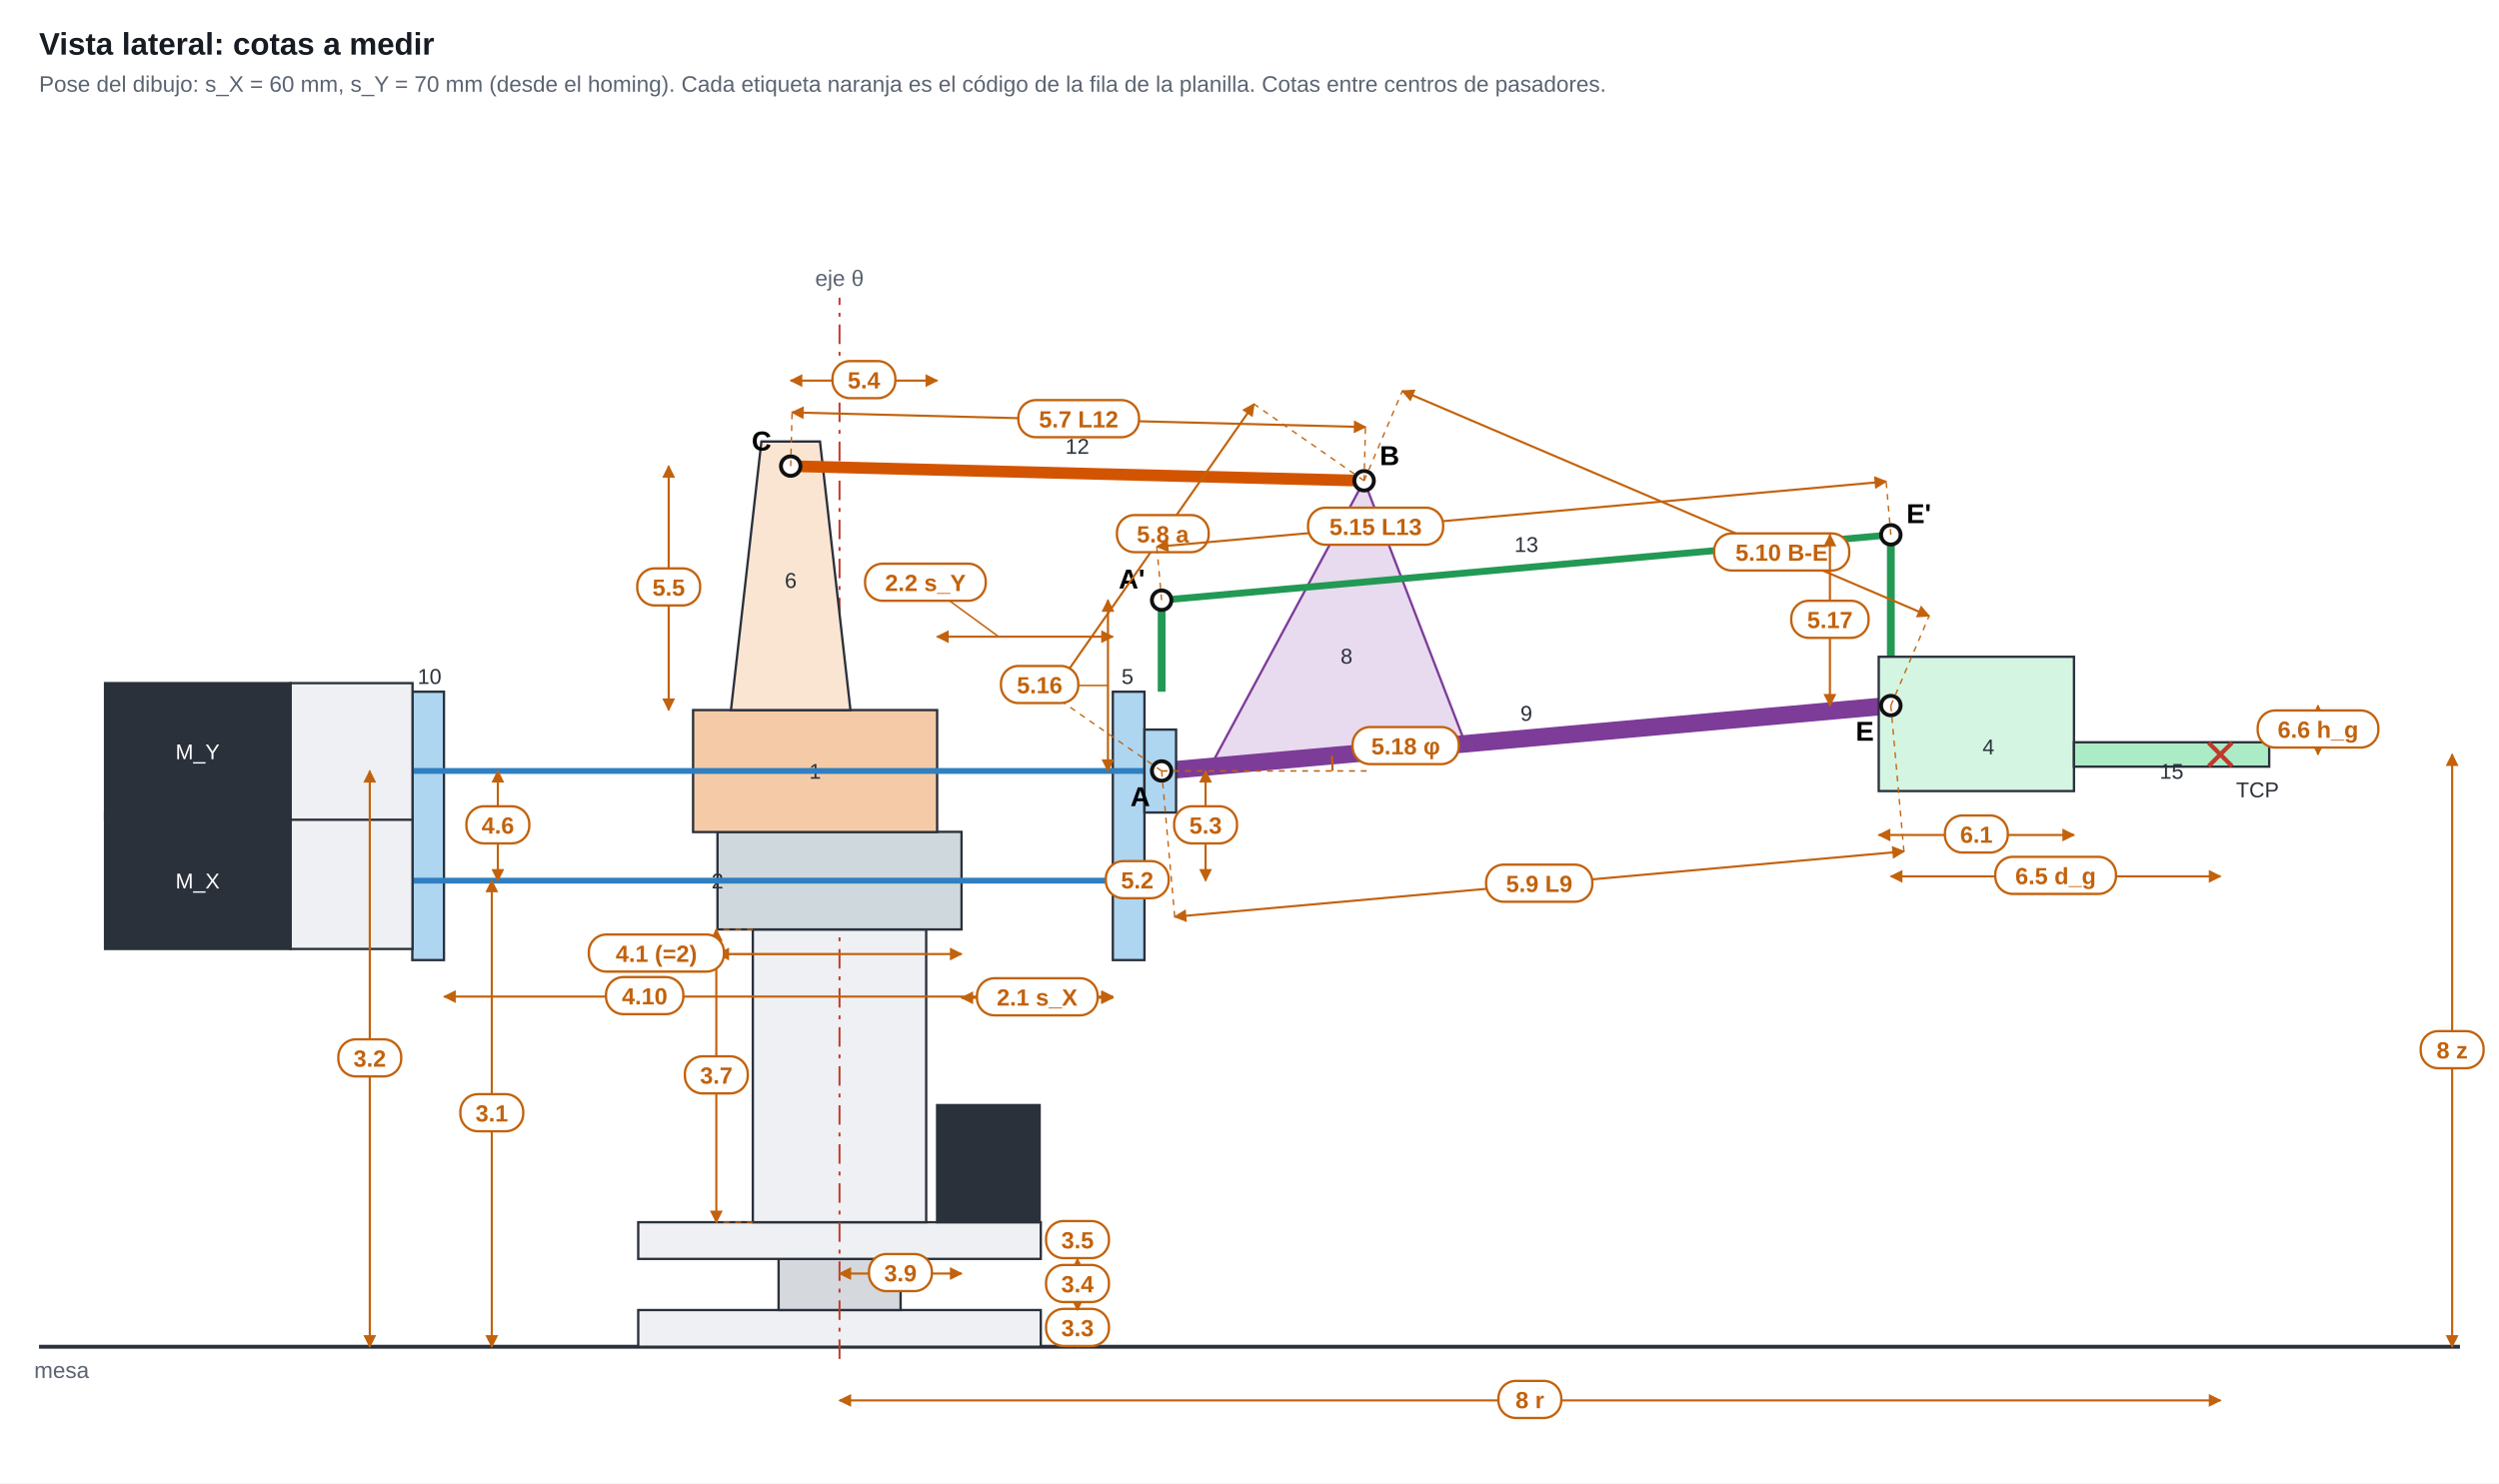
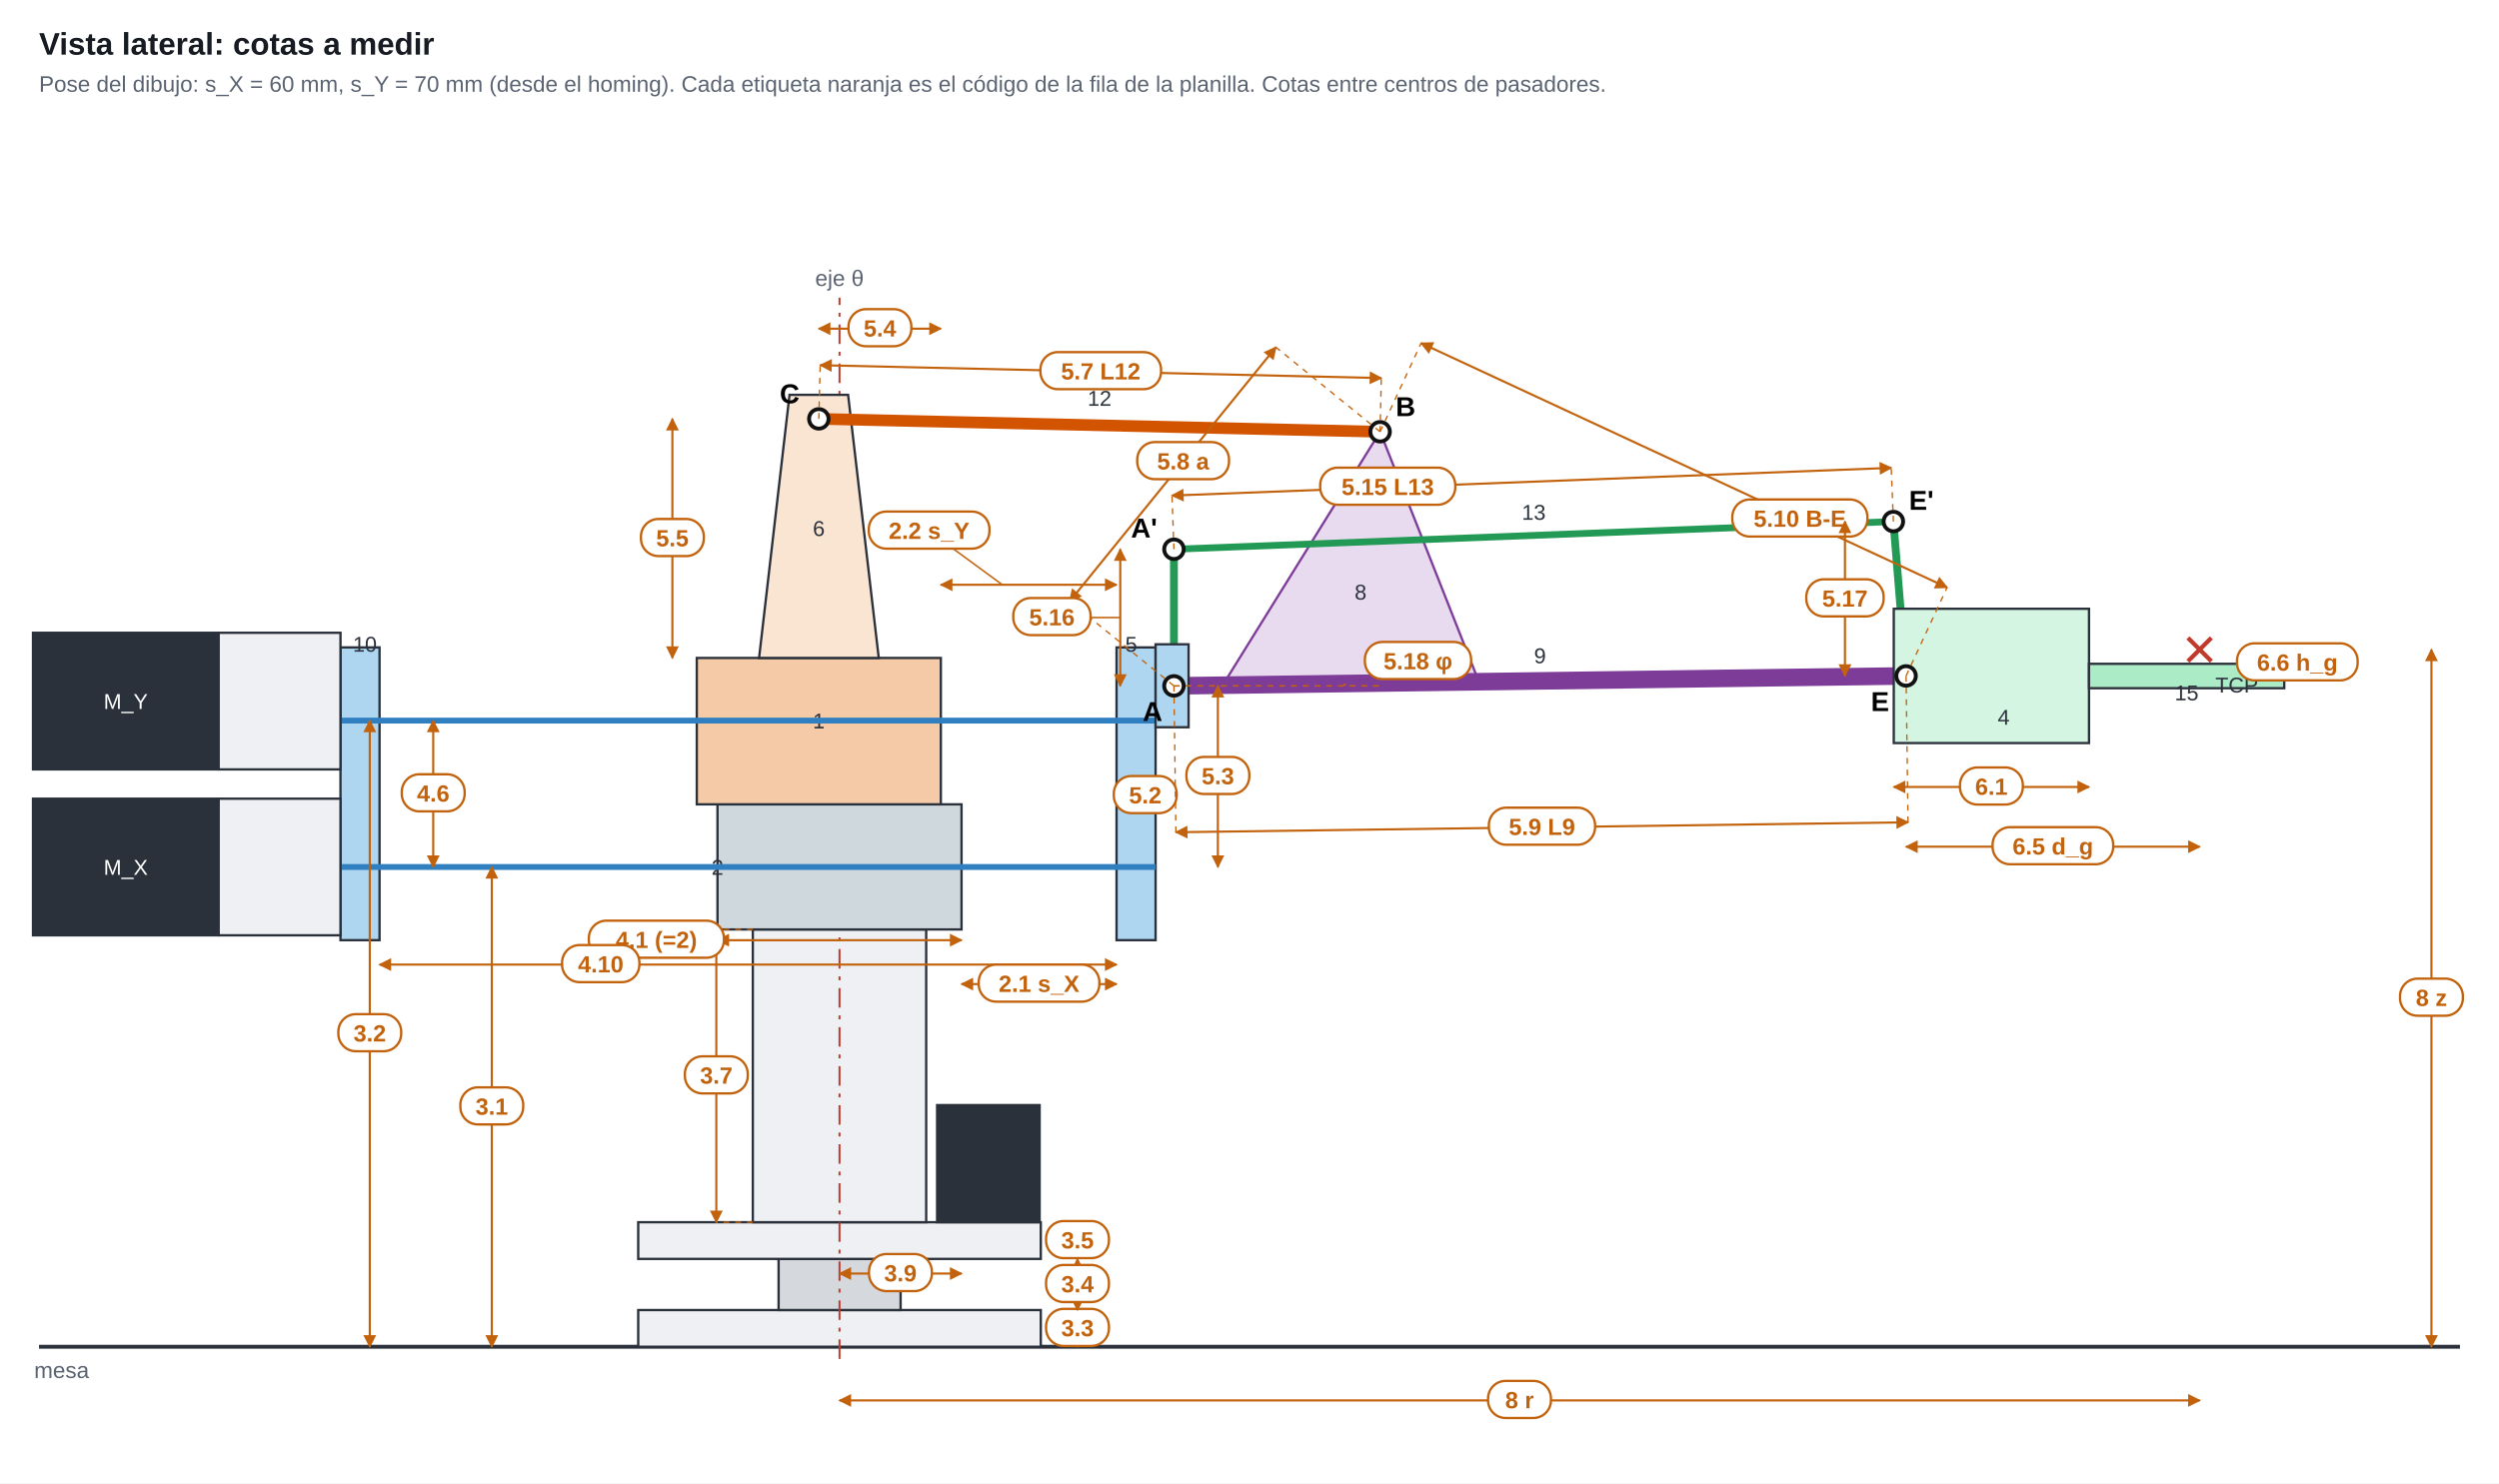
<svg xmlns="http://www.w3.org/2000/svg" viewBox="0 0 1280 760" width="1280" height="760">
  <style>
  text { font-family: 'IBM Plex Sans', Arial, sans-serif; }
  .pieza { stroke: #2b313b; stroke-width: 1.2; }
  .acero { stroke: #5b6472; stroke-width: 3; }
  .cota { stroke: #c2620c; stroke-width: 1.1; fill: none; }
  .ext { stroke: #c2620c; stroke-width: 0.7; stroke-dasharray: 3 3; }
  .cod { fill: #fff; stroke: #c2620c; stroke-width: 1.2; }
  .codt { fill: #c2620c; font-size: 12px; font-weight: 700; }
  .num { fill: #2b313b; font-size: 11px; }
  .tit { fill: #171b22; font-size: 16px; font-weight: 700; }
  .sub { fill: #5b6472; font-size: 11.5px; }
</style>
  <defs>
    <marker id="f" viewBox="0 0 10 10" refX="9" refY="5" markerWidth="6" markerHeight="6" orient="auto-start-reverse">
      <path d="M0,0 L10,5 L0,10 z" fill="#c2620c" />
    </marker>
  </defs>
  <rect width="1280" height="760" fill="#fff" />
  <text x="20" y="28" class="tit">Vista lateral: cotas a medir</text>
  <text x="20" y="47" class="sub">Pose del dibujo: s_X = 60 mm, s_Y = 70 mm (desde el homing). Cada etiqueta naranja es el código de la fila de la planilla. Cotas entre centros de pasadores.</text>
  <line x1="20" y1="690.0" x2="1260" y2="690.0" stroke="#2b313b" stroke-width="2" />
  <text x="17.5" y="706.0" class="sub" text-anchor="start">mesa</text>
  <rect x="326.9" y="671.2" width="206.2" height="18.8" class="pieza" fill="#eef0f3" />
  <rect x="398.8" y="645.0" width="62.5" height="26.2" class="pieza" fill="#d5d8dc" />
  <rect x="326.9" y="626.2" width="206.2" height="18.8" class="pieza" fill="#eef0f3" />
  <rect x="385.6" y="476.2" width="88.8" height="150.0" class="pieza" fill="#eef0f3" />
  <line x1="430.0" y1="696.25" x2="430.0" y2="152.5" stroke="#c0392b" stroke-width="1" stroke-dasharray="10 4 2 4" />
  <text x="430.0" y="146.5" class="sub" text-anchor="middle">eje θ</text>
  <rect x="480.0" y="566.2" width="52.5" height="60.0" class="pieza" fill="#2b313b" />
-   <rect x="367.5" y="426.2" width="125.0" height="50.0" class="pieza" fill="#cfd8dc" />
-   <rect x="355.0" y="363.8" width="125.0" height="62.5" class="pieza" fill="#f5cba7" />
-   <text x="367.5" y="455.2" class="num" text-anchor="middle">2</text>
-   <text x="417.5" y="399.0" class="num" text-anchor="middle">1</text>
-   <rect x="570.0" y="354.4" width="16.2" height="137.5" class="pieza" fill="#aed6f1" />
-   <rect x="211.2" y="354.4" width="16.2" height="137.5" class="pieza" fill="#aed6f1" />
-   <text x="577.5" y="350.4" class="num" text-anchor="middle">5</text>
-   <text x="220.0" y="350.4" class="num" text-anchor="middle">10</text>
-   <line x1="211.2" y1="451.2" x2="586.2" y2="451.2" stroke="#2f7fc1" stroke-width="3" />
-   <line x1="211.2" y1="395.0" x2="586.2" y2="395.0" stroke="#2f7fc1" stroke-width="3" />
-   <rect x="148.8" y="416.2" width="62.5" height="70.0" class="pieza" fill="#eef0f3" />
-   <rect x="53.8" y="416.2" width="95.0" height="70.0" class="pieza" fill="#2b313b" />
-   <rect x="148.8" y="350.0" width="62.5" height="70.0" class="pieza" fill="#eef0f3" />
-   <rect x="53.8" y="350.0" width="95.0" height="70.0" class="pieza" fill="#2b313b" />
-   <text x="101.2" y="455.2" fill="#fff" font-size="11" text-anchor="middle">M_X</text>
-   <text x="101.2" y="389.0" fill="#fff" font-size="11" text-anchor="middle">M_Y</text>
-   <polygon points="374.4,363.8 435.6,363.8 420.0,226.2 390.0,226.2" fill="#fae5d3" stroke="#2b313b" stroke-width="1.2" />
-   <text x="405.0" y="301.2" class="num" text-anchor="middle">6</text>
-   <polygon points="619.9,392.8 750.6,381.1 698.7,246.3" fill="#e8daef" stroke="#7d3c98" stroke-width="1.2" />
-   <text x="689.7" y="340.0" class="num" text-anchor="middle">8</text>
-   <line x1="595.0" y1="395.0" x2="968.5" y2="361.5" stroke="#7d3c98" stroke-width="9" stroke-linecap="round" />
-   <text x="781.8" y="369.3" class="num" text-anchor="middle">9</text>
-   <line x1="405.0" y1="238.8" x2="698.7" y2="246.3" stroke="#d35400" stroke-width="6" stroke-linecap="round" />
-   <text x="551.8" y="232.5" class="num" text-anchor="middle">12</text>
-   <line x1="595.0" y1="307.5" x2="968.5" y2="274.0" stroke="#229954" stroke-width="3.5" />
-   <text x="781.8" y="282.8" class="num" text-anchor="middle">13</text>
-   <line x1="595.0" y1="354.4" x2="595.0" y2="307.5" stroke="#229954" stroke-width="4" />
-   <line x1="968.5" y1="361.5" x2="968.5" y2="274.0" stroke="#229954" stroke-width="4" />
-   <rect x="586.2" y="373.8" width="16.2" height="42.5" class="pieza" fill="#aed6f1" />
-   <rect x="962.3" y="336.5" width="100.0" height="68.8" class="pieza" fill="#d5f5e3" />
-   <text x="1018.5" y="386.5" class="num" text-anchor="middle">4</text>
-   <rect x="1062.3" y="380.3" width="100.0" height="12.5" class="pieza" fill="#abebc6" />
-   <text x="1112.3" y="399.0" class="num" text-anchor="middle">15</text>
-   <path d="M1131.254,380.542 l12,12 m0,-12 l-12,12" stroke="#c0392b" stroke-width="2.2" />
-   <text x="1145.3" y="408.5" class="num" text-anchor="start">TCP</text>
-   <circle cx="595.0" cy="395.0" r="5" fill="#fff" stroke="#111" stroke-width="2" />
-   <text x="579.0" y="413.0" font-size="14" font-weight="700">A</text>
-   <circle cx="595.0" cy="307.5" r="5" fill="#fff" stroke="#111" stroke-width="2" />
-   <text x="573.0" y="301.5" font-size="14" font-weight="700">A'</text>
-   <circle cx="698.7" cy="246.3" r="5" fill="#fff" stroke="#111" stroke-width="2" />
-   <text x="706.7" y="238.3" font-size="14" font-weight="700">B</text>
-   <circle cx="405.0" cy="238.8" r="5" fill="#fff" stroke="#111" stroke-width="2" />
-   <text x="385.0" y="230.8" font-size="14" font-weight="700">C</text>
-   <circle cx="968.5" cy="361.5" r="5" fill="#fff" stroke="#111" stroke-width="2" />
-   <text x="950.5" y="379.5" font-size="14" font-weight="700">E</text>
-   <circle cx="968.5" cy="274.0" r="5" fill="#fff" stroke="#111" stroke-width="2" />
-   <text x="976.5" y="268.0" font-size="14" font-weight="700">E'</text>
+   <rect x="367.5" y="412.1" width="125.0" height="64.1" class="pieza" fill="#cfd8dc" />
+   <rect x="356.9" y="337.1" width="125.0" height="75.0" class="pieza" fill="#f5cba7" />
+   <text x="367.5" y="448.2" class="num" text-anchor="middle">2</text>
+   <text x="419.4" y="373.2" class="num" text-anchor="middle">1</text>
+   <rect x="571.9" y="331.7" width="20.0" height="150.0" class="pieza" fill="#aed6f1" />
+   <rect x="174.4" y="331.7" width="20.0" height="150.0" class="pieza" fill="#aed6f1" />
+   <text x="579.4" y="333.9" class="num" text-anchor="middle">5</text>
+   <text x="186.9" y="333.9" class="num" text-anchor="middle">10</text>
+   <line x1="174.4" y1="444.2" x2="591.9" y2="444.2" stroke="#2f7fc1" stroke-width="3" />
+   <line x1="174.4" y1="369.2" x2="591.9" y2="369.2" stroke="#2f7fc1" stroke-width="3" />
+   <rect x="111.9" y="409.2" width="62.5" height="70.0" class="pieza" fill="#eef0f3" />
+   <rect x="16.9" y="409.2" width="95.0" height="70.0" class="pieza" fill="#2b313b" />
+   <rect x="111.9" y="324.2" width="62.5" height="70.0" class="pieza" fill="#eef0f3" />
+   <rect x="16.9" y="324.2" width="95.0" height="70.0" class="pieza" fill="#2b313b" />
+   <text x="64.4" y="448.2" fill="#fff" font-size="11" text-anchor="middle">M_X</text>
+   <text x="64.4" y="363.2" fill="#fff" font-size="11" text-anchor="middle">M_Y</text>
+   <polygon points="388.8,337.1 450.1,337.1 434.4,202.3 404.4,202.3" fill="#fae5d3" stroke="#2b313b" stroke-width="1.2" />
+   <text x="419.4" y="274.6" class="num" text-anchor="middle">6</text>
+   <polygon points="626.3,351.0 757.5,349.3 706.9,221.2" fill="#e8daef" stroke="#7d3c98" stroke-width="1.2" />
+   <text x="696.9" y="307.2" class="num" text-anchor="middle">8</text>
+   <line x1="601.3" y1="351.4" x2="976.3" y2="346.3" stroke="#7d3c98" stroke-width="9" stroke-linecap="round" />
+   <text x="788.8" y="339.8" class="num" text-anchor="middle">9</text>
+   <line x1="419.4" y1="214.6" x2="706.9" y2="221.2" stroke="#d35400" stroke-width="6" stroke-linecap="round" />
+   <text x="563.2" y="207.9" class="num" text-anchor="middle">12</text>
+   <line x1="601.3" y1="281.4" x2="969.8" y2="267.2" stroke="#229954" stroke-width="3.5" />
+   <text x="785.6" y="266.3" class="num" text-anchor="middle">13</text>
+   <line x1="601.3" y1="331.7" x2="601.3" y2="281.4" stroke="#229954" stroke-width="4" />
+   <line x1="976.3" y1="346.3" x2="969.8" y2="267.2" stroke="#229954" stroke-width="4" />
+   <rect x="591.9" y="330.1" width="16.9" height="42.5" class="pieza" fill="#aed6f1" />
+   <rect x="970.0" y="311.9" width="100.0" height="68.8" class="pieza" fill="#d5f5e3" />
+   <text x="1026.3" y="371.3" class="num" text-anchor="middle">4</text>
+   <rect x="1070.0" y="340.1" width="100.0" height="12.5" class="pieza" fill="#abebc6" />
+   <text x="1120.0" y="358.8" class="num" text-anchor="middle">15</text>
+   <path d="M1120.671,326.788 l12,12 m0,-12 l-12,12" stroke="#c0392b" stroke-width="2.2" />
+   <text x="1134.7" y="354.8" class="num" text-anchor="start">TCP</text>
+   <circle cx="601.3" cy="351.4" r="5" fill="#fff" stroke="#111" stroke-width="2" />
+   <text x="585.3" y="369.4" font-size="14" font-weight="700">A</text>
+   <circle cx="601.3" cy="281.4" r="5" fill="#fff" stroke="#111" stroke-width="2" />
+   <text x="579.3" y="275.4" font-size="14" font-weight="700">A'</text>
+   <circle cx="706.9" cy="221.2" r="5" fill="#fff" stroke="#111" stroke-width="2" />
+   <text x="714.9" y="213.2" font-size="14" font-weight="700">B</text>
+   <circle cx="419.4" cy="214.6" r="5" fill="#fff" stroke="#111" stroke-width="2" />
+   <text x="399.4" y="206.6" font-size="14" font-weight="700">C</text>
+   <circle cx="976.3" cy="346.3" r="5" fill="#fff" stroke="#111" stroke-width="2" />
+   <text x="958.3" y="364.3" font-size="14" font-weight="700">E</text>
+   <circle cx="969.8" cy="267.2" r="5" fill="#fff" stroke="#111" stroke-width="2" />
+   <text x="977.8" y="261.2" font-size="14" font-weight="700">E'</text>
  <line x1="251.9" y1="690.0" x2="251.9" y2="690.0" class="ext" />
-   <line x1="251.9" y1="451.2" x2="251.9" y2="451.2" class="ext" />
-   <line x1="251.9" y1="690.0" x2="251.9" y2="451.2" class="cota" marker-start="url(#f)" marker-end="url(#f)" />
-   <rect x="235.8" y="560.6" width="32.2" height="19" rx="9" class="cod" />
-   <text x="251.9" y="574.6" class="codt" text-anchor="middle">3.1</text>
+   <line x1="251.9" y1="444.2" x2="251.9" y2="444.2" class="ext" />
+   <line x1="251.9" y1="690.0" x2="251.9" y2="444.2" class="cota" marker-start="url(#f)" marker-end="url(#f)" />
+   <rect x="235.8" y="557.1" width="32.2" height="19" rx="9" class="cod" />
+   <text x="251.9" y="571.1" class="codt" text-anchor="middle">3.1</text>
  <line x1="189.4" y1="690.0" x2="189.4" y2="690.0" class="ext" />
-   <line x1="189.4" y1="395.0" x2="189.4" y2="395.0" class="ext" />
-   <line x1="189.4" y1="690.0" x2="189.4" y2="395.0" class="cota" marker-start="url(#f)" marker-end="url(#f)" />
-   <rect x="173.3" y="532.5" width="32.2" height="19" rx="9" class="cod" />
-   <text x="189.4" y="546.5" class="codt" text-anchor="middle">3.2</text>
+   <line x1="189.4" y1="369.2" x2="189.4" y2="369.2" class="ext" />
+   <line x1="189.4" y1="690.0" x2="189.4" y2="369.2" class="cota" marker-start="url(#f)" marker-end="url(#f)" />
+   <rect x="173.3" y="519.6" width="32.2" height="19" rx="9" class="cod" />
+   <text x="189.4" y="533.6" class="codt" text-anchor="middle">3.2</text>
  <line x1="551.9" y1="690.0" x2="551.9" y2="690.0" class="ext" />
  <line x1="551.9" y1="671.2" x2="551.9" y2="671.2" class="ext" />
  <line x1="551.9" y1="690.0" x2="551.9" y2="671.2" class="cota" marker-start="url(#f)" marker-end="url(#f)" />
  <rect x="535.8" y="670.6" width="32.2" height="19" rx="9" class="cod" />
  <text x="551.9" y="684.6" class="codt" text-anchor="middle">3.3</text>
  <line x1="551.9" y1="671.2" x2="551.9" y2="671.2" class="ext" />
  <line x1="551.9" y1="645.0" x2="551.9" y2="645.0" class="ext" />
  <line x1="551.9" y1="671.2" x2="551.9" y2="645.0" class="cota" marker-start="url(#f)" marker-end="url(#f)" />
  <rect x="535.8" y="648.1" width="32.2" height="19" rx="9" class="cod" />
  <text x="551.9" y="662.1" class="codt" text-anchor="middle">3.4</text>
  <line x1="551.9" y1="645.0" x2="551.9" y2="645.0" class="ext" />
  <line x1="551.9" y1="626.2" x2="551.9" y2="626.2" class="ext" />
  <line x1="551.9" y1="645.0" x2="551.9" y2="626.2" class="cota" marker-start="url(#f)" marker-end="url(#f)" />
  <rect x="535.8" y="625.6" width="32.2" height="19" rx="9" class="cod" />
  <text x="551.9" y="639.6" class="codt" text-anchor="middle">3.5</text>
  <line x1="385.6" y1="626.2" x2="366.9" y2="626.2" class="ext" />
  <line x1="385.6" y1="476.2" x2="366.9" y2="476.2" class="ext" />
  <line x1="366.9" y1="626.2" x2="366.9" y2="476.2" class="cota" marker-start="url(#f)" marker-end="url(#f)" />
  <rect x="350.8" y="541.2" width="32.2" height="19" rx="9" class="cod" />
  <text x="366.9" y="555.2" class="codt" text-anchor="middle">3.7</text>
  <line x1="430.0" y1="652.5" x2="430.0" y2="652.5" class="ext" />
  <line x1="492.5" y1="652.5" x2="492.5" y2="652.5" class="ext" />
  <line x1="430.0" y1="652.5" x2="492.5" y2="652.5" class="cota" marker-start="url(#f)" marker-end="url(#f)" />
  <rect x="445.1" y="642.5" width="32.2" height="19" rx="9" class="cod" />
  <text x="461.2" y="656.5" class="codt" text-anchor="middle">3.9</text>
-   <line x1="367.5" y1="488.8" x2="367.5" y2="488.8" class="ext" />
-   <line x1="492.5" y1="488.8" x2="492.5" y2="488.8" class="ext" />
-   <line x1="367.5" y1="488.8" x2="492.5" y2="488.8" class="cota" marker-start="url(#f)" marker-end="url(#f)" />
-   <line x1="430.0" y1="488.8" x2="336.2" y2="488.8" stroke="#c2620c" stroke-width="0.8" />
-   <rect x="301.6" y="478.8" width="69.2" height="19" rx="9" class="cod" />
-   <text x="336.2" y="492.8" class="codt" text-anchor="middle">4.1 (=2)</text>
-   <line x1="255.0" y1="451.2" x2="255.0" y2="451.2" class="ext" />
-   <line x1="255.0" y1="395.0" x2="255.0" y2="395.0" class="ext" />
-   <line x1="255.0" y1="451.2" x2="255.0" y2="395.0" class="cota" marker-start="url(#f)" marker-end="url(#f)" />
-   <rect x="238.9" y="413.1" width="32.2" height="19" rx="9" class="cod" />
-   <text x="255.0" y="427.1" class="codt" text-anchor="middle">4.6</text>
-   <line x1="227.5" y1="510.6" x2="227.5" y2="510.6" class="ext" />
-   <line x1="570.0" y1="510.6" x2="570.0" y2="510.6" class="ext" />
-   <line x1="227.5" y1="510.6" x2="570.0" y2="510.6" class="cota" marker-start="url(#f)" marker-end="url(#f)" />
-   <rect x="310.4" y="500.6" width="39.6" height="19" rx="9" class="cod" />
-   <text x="330.2" y="514.6" class="codt" text-anchor="middle">4.10</text>
-   <line x1="492.5" y1="511.2" x2="492.5" y2="511.2" class="ext" />
-   <line x1="570.0" y1="511.2" x2="570.0" y2="511.2" class="ext" />
-   <line x1="492.5" y1="511.2" x2="570.0" y2="511.2" class="cota" marker-start="url(#f)" marker-end="url(#f)" />
-   <rect x="500.4" y="501.2" width="61.8" height="19" rx="9" class="cod" />
-   <text x="531.2" y="515.2" class="codt" text-anchor="middle">2.1 s_X</text>
-   <line x1="480.0" y1="326.2" x2="480.0" y2="326.2" class="ext" />
-   <line x1="570.0" y1="326.2" x2="570.0" y2="326.2" class="ext" />
-   <line x1="480.0" y1="326.2" x2="570.0" y2="326.2" class="cota" marker-start="url(#f)" marker-end="url(#f)" />
-   <line x1="511.5" y1="326.2" x2="474.0" y2="298.8" stroke="#c2620c" stroke-width="0.8" />
-   <rect x="443.1" y="288.8" width="61.8" height="19" rx="9" class="cod" />
-   <text x="474.0" y="302.8" class="codt" text-anchor="middle">2.2 s_Y</text>
-   <line x1="570.0" y1="451.2" x2="570.0" y2="451.2" class="ext" />
-   <line x1="595.0" y1="451.2" x2="595.0" y2="451.2" class="ext" />
-   <line x1="570.0" y1="451.2" x2="595.0" y2="451.2" class="cota" marker-start="url(#f)" marker-end="url(#f)" />
-   <rect x="566.4" y="441.2" width="32.2" height="19" rx="9" class="cod" />
-   <text x="582.5" y="455.2" class="codt" text-anchor="middle">5.2</text>
-   <line x1="617.5" y1="451.2" x2="617.5" y2="451.2" class="ext" />
-   <line x1="617.5" y1="395.0" x2="617.5" y2="395.0" class="ext" />
-   <line x1="617.5" y1="451.2" x2="617.5" y2="395.0" class="cota" marker-start="url(#f)" marker-end="url(#f)" />
-   <rect x="601.4" y="413.1" width="32.2" height="19" rx="9" class="cod" />
-   <text x="617.5" y="427.1" class="codt" text-anchor="middle">5.3</text>
-   <line x1="480.0" y1="195.0" x2="480.0" y2="195.0" class="ext" />
-   <line x1="405.0" y1="195.0" x2="405.0" y2="195.0" class="ext" />
-   <line x1="480.0" y1="195.0" x2="405.0" y2="195.0" class="cota" marker-start="url(#f)" marker-end="url(#f)" />
-   <rect x="426.4" y="185.0" width="32.2" height="19" rx="9" class="cod" />
-   <text x="442.5" y="199.0" class="codt" text-anchor="middle">5.4</text>
-   <line x1="342.5" y1="363.8" x2="342.5" y2="363.8" class="ext" />
-   <line x1="342.5" y1="238.8" x2="342.5" y2="238.8" class="ext" />
-   <line x1="342.5" y1="363.8" x2="342.5" y2="238.8" class="cota" marker-start="url(#f)" marker-end="url(#f)" />
-   <rect x="326.4" y="291.2" width="32.2" height="19" rx="9" class="cod" />
-   <text x="342.5" y="305.2" class="codt" text-anchor="middle">5.5</text>
-   <line x1="405.0" y1="238.8" x2="405.7" y2="211.3" class="ext" />
-   <line x1="698.7" y1="246.3" x2="699.4" y2="218.8" class="ext" />
-   <line x1="405.7" y1="211.3" x2="699.4" y2="218.8" class="cota" marker-start="url(#f)" marker-end="url(#f)" />
-   <rect x="521.6" y="205.0" width="61.8" height="19" rx="9" class="cod" />
-   <text x="552.5" y="219.0" class="codt" text-anchor="middle">5.7 L12</text>
-   <line x1="595.0" y1="395.0" x2="538.6" y2="355.7" class="ext" />
-   <line x1="698.7" y1="246.3" x2="642.3" y2="207.0" class="ext" />
-   <line x1="538.6" y1="355.7" x2="642.3" y2="207.0" class="cota" marker-start="url(#f)" marker-end="url(#f)" />
-   <rect x="572.1" y="263.9" width="47.0" height="19" rx="9" class="cod" />
-   <text x="595.6" y="277.9" class="codt" text-anchor="middle">5.8 a</text>
-   <line x1="595.0" y1="395.0" x2="601.7" y2="469.7" class="ext" />
-   <line x1="968.5" y1="361.5" x2="975.2" y2="436.2" class="ext" />
-   <line x1="601.7" y1="469.7" x2="975.2" y2="436.2" class="cota" marker-start="url(#f)" marker-end="url(#f)" />
-   <rect x="761.2" y="443.0" width="54.4" height="19" rx="9" class="cod" />
-   <text x="788.4" y="457.0" class="codt" text-anchor="middle">5.9 L9</text>
-   <line x1="698.7" y1="246.3" x2="718.3" y2="200.3" class="ext" />
-   <line x1="968.5" y1="361.5" x2="988.1" y2="315.6" class="ext" />
-   <line x1="718.3" y1="200.3" x2="988.1" y2="315.6" class="cota" marker-start="url(#f)" marker-end="url(#f)" />
-   <rect x="878.0" y="273.3" width="69.2" height="19" rx="9" class="cod" />
-   <text x="912.6" y="287.3" class="codt" text-anchor="middle">5.10 B-E</text>
-   <line x1="595.0" y1="307.5" x2="592.5" y2="280.1" class="ext" />
-   <line x1="968.5" y1="274.0" x2="966.1" y2="246.7" class="ext" />
-   <line x1="592.5" y1="280.1" x2="966.1" y2="246.7" class="cota" marker-start="url(#f)" marker-end="url(#f)" />
-   <rect x="670.0" y="260.1" width="69.2" height="19" rx="9" class="cod" />
-   <text x="704.6" y="274.1" class="codt" text-anchor="middle">5.15 L13</text>
-   <line x1="567.5" y1="395.0" x2="567.5" y2="395.0" class="ext" />
-   <line x1="567.5" y1="307.5" x2="567.5" y2="307.5" class="ext" />
-   <line x1="567.5" y1="395.0" x2="567.5" y2="307.5" class="cota" marker-start="url(#f)" marker-end="url(#f)" />
-   <line x1="567.5" y1="351.2" x2="532.5" y2="351.2" stroke="#c2620c" stroke-width="0.8" />
-   <rect x="512.7" y="341.2" width="39.6" height="19" rx="9" class="cod" />
-   <text x="532.5" y="355.2" class="codt" text-anchor="middle">5.16</text>
-   <line x1="937.3" y1="361.5" x2="937.3" y2="361.5" class="ext" />
-   <line x1="937.3" y1="274.0" x2="937.3" y2="274.0" class="ext" />
-   <line x1="937.3" y1="361.5" x2="937.3" y2="274.0" class="cota" marker-start="url(#f)" marker-end="url(#f)" />
-   <rect x="917.5" y="307.8" width="39.6" height="19" rx="9" class="cod" />
-   <text x="937.3" y="321.8" class="codt" text-anchor="middle">5.17</text>
-   <line x1="968.5" y1="449.0" x2="968.5" y2="449.0" class="ext" />
-   <line x1="1137.3" y1="449.0" x2="1137.3" y2="449.0" class="ext" />
-   <line x1="968.5" y1="449.0" x2="1137.3" y2="449.0" class="cota" marker-start="url(#f)" marker-end="url(#f)" />
-   <rect x="1022.0" y="439.0" width="61.8" height="19" rx="9" class="cod" />
-   <text x="1052.9" y="453.0" class="codt" text-anchor="middle">6.5 d_g</text>
-   <line x1="1187.3" y1="386.5" x2="1187.3" y2="386.5" class="ext" />
-   <line x1="1187.3" y1="361.5" x2="1187.3" y2="361.5" class="ext" />
-   <line x1="1187.3" y1="386.5" x2="1187.3" y2="361.5" class="cota" marker-start="url(#f)" marker-end="url(#f)" />
-   <rect x="1156.4" y="364.0" width="61.8" height="19" rx="9" class="cod" />
-   <text x="1187.3" y="378.0" class="codt" text-anchor="middle">6.6 h_g</text>
-   <line x1="962.3" y1="427.8" x2="962.3" y2="427.8" class="ext" />
-   <line x1="1062.3" y1="427.8" x2="1062.3" y2="427.8" class="ext" />
-   <line x1="962.3" y1="427.8" x2="1062.3" y2="427.8" class="cota" marker-start="url(#f)" marker-end="url(#f)" />
-   <rect x="996.2" y="417.8" width="32.2" height="19" rx="9" class="cod" />
-   <text x="1012.3" y="431.8" class="codt" text-anchor="middle">6.1</text>
-   <line x1="1256.0" y1="690.0" x2="1256.0" y2="690.0" class="ext" />
-   <line x1="1256.0" y1="386.5" x2="1256.0" y2="386.5" class="ext" />
-   <line x1="1256.0" y1="690.0" x2="1256.0" y2="386.5" class="cota" marker-start="url(#f)" marker-end="url(#f)" />
-   <rect x="1239.9" y="528.3" width="32.2" height="19" rx="9" class="cod" />
-   <text x="1256.0" y="542.3" class="codt" text-anchor="middle">8 z</text>
+   <line x1="367.5" y1="481.7" x2="367.5" y2="481.7" class="ext" />
+   <line x1="492.5" y1="481.7" x2="492.5" y2="481.7" class="ext" />
+   <line x1="367.5" y1="481.7" x2="492.5" y2="481.7" class="cota" marker-start="url(#f)" marker-end="url(#f)" />
+   <line x1="430.0" y1="481.7" x2="336.2" y2="481.7" stroke="#c2620c" stroke-width="0.8" />
+   <rect x="301.6" y="471.7" width="69.2" height="19" rx="9" class="cod" />
+   <text x="336.2" y="485.7" class="codt" text-anchor="middle">4.1 (=2)</text>
+   <line x1="221.9" y1="444.2" x2="221.9" y2="444.2" class="ext" />
+   <line x1="221.9" y1="369.2" x2="221.9" y2="369.2" class="ext" />
+   <line x1="221.9" y1="444.2" x2="221.9" y2="369.2" class="cota" marker-start="url(#f)" marker-end="url(#f)" />
+   <rect x="205.8" y="396.7" width="32.2" height="19" rx="9" class="cod" />
+   <text x="221.9" y="410.7" class="codt" text-anchor="middle">4.6</text>
+   <line x1="194.4" y1="494.2" x2="194.4" y2="494.2" class="ext" />
+   <line x1="571.9" y1="494.2" x2="571.9" y2="494.2" class="ext" />
+   <line x1="194.4" y1="494.2" x2="571.9" y2="494.2" class="cota" marker-start="url(#f)" marker-end="url(#f)" />
+   <rect x="287.9" y="484.2" width="39.6" height="19" rx="9" class="cod" />
+   <text x="307.7" y="498.2" class="codt" text-anchor="middle">4.10</text>
+   <line x1="492.5" y1="504.2" x2="492.5" y2="504.2" class="ext" />
+   <line x1="571.9" y1="504.2" x2="571.9" y2="504.2" class="ext" />
+   <line x1="492.5" y1="504.2" x2="571.9" y2="504.2" class="cota" marker-start="url(#f)" marker-end="url(#f)" />
+   <rect x="501.3" y="494.2" width="61.8" height="19" rx="9" class="cod" />
+   <text x="532.2" y="508.2" class="codt" text-anchor="middle">2.1 s_X</text>
+   <line x1="481.9" y1="299.6" x2="481.9" y2="299.6" class="ext" />
+   <line x1="571.9" y1="299.6" x2="571.9" y2="299.6" class="ext" />
+   <line x1="481.9" y1="299.6" x2="571.9" y2="299.6" class="cota" marker-start="url(#f)" marker-end="url(#f)" />
+   <line x1="513.4" y1="299.6" x2="475.9" y2="272.1" stroke="#c2620c" stroke-width="0.8" />
+   <rect x="445.0" y="262.1" width="61.8" height="19" rx="9" class="cod" />
+   <text x="475.9" y="276.1" class="codt" text-anchor="middle">2.2 s_Y</text>
+   <line x1="571.9" y1="407.6" x2="571.9" y2="407.6" class="ext" />
+   <line x1="601.3" y1="407.6" x2="601.3" y2="407.6" class="ext" />
+   <line x1="571.9" y1="407.6" x2="601.3" y2="407.6" class="cota" marker-start="url(#f)" marker-end="url(#f)" />
+   <rect x="570.5" y="397.6" width="32.2" height="19" rx="9" class="cod" />
+   <text x="586.6" y="411.6" class="codt" text-anchor="middle">5.2</text>
+   <line x1="623.8" y1="444.2" x2="623.8" y2="444.2" class="ext" />
+   <line x1="623.8" y1="351.4" x2="623.8" y2="351.4" class="ext" />
+   <line x1="623.8" y1="444.2" x2="623.8" y2="351.4" class="cota" marker-start="url(#f)" marker-end="url(#f)" />
+   <rect x="607.7" y="387.8" width="32.2" height="19" rx="9" class="cod" />
+   <text x="623.8" y="401.8" class="codt" text-anchor="middle">5.3</text>
+   <line x1="481.9" y1="168.4" x2="481.9" y2="168.4" class="ext" />
+   <line x1="419.4" y1="168.4" x2="419.4" y2="168.4" class="ext" />
+   <line x1="481.9" y1="168.4" x2="419.4" y2="168.4" class="cota" marker-start="url(#f)" marker-end="url(#f)" />
+   <rect x="434.6" y="158.4" width="32.2" height="19" rx="9" class="cod" />
+   <text x="450.7" y="172.4" class="codt" text-anchor="middle">5.4</text>
+   <line x1="344.4" y1="337.1" x2="344.4" y2="337.1" class="ext" />
+   <line x1="344.4" y1="214.6" x2="344.4" y2="214.6" class="ext" />
+   <line x1="344.4" y1="337.1" x2="344.4" y2="214.6" class="cota" marker-start="url(#f)" marker-end="url(#f)" />
+   <rect x="328.3" y="265.9" width="32.2" height="19" rx="9" class="cod" />
+   <text x="344.4" y="279.9" class="codt" text-anchor="middle">5.5</text>
+   <line x1="419.4" y1="214.6" x2="420.1" y2="187.1" class="ext" />
+   <line x1="706.9" y1="221.2" x2="707.5" y2="193.7" class="ext" />
+   <line x1="420.1" y1="187.1" x2="707.5" y2="193.7" class="cota" marker-start="url(#f)" marker-end="url(#f)" />
+   <rect x="532.9" y="180.4" width="61.8" height="19" rx="9" class="cod" />
+   <text x="563.8" y="194.4" class="codt" text-anchor="middle">5.7 L12</text>
+   <line x1="601.3" y1="351.4" x2="547.9" y2="308.1" class="ext" />
+   <line x1="706.9" y1="221.2" x2="653.5" y2="177.9" class="ext" />
+   <line x1="547.9" y1="308.1" x2="653.5" y2="177.9" class="cota" marker-start="url(#f)" marker-end="url(#f)" />
+   <rect x="582.5" y="226.5" width="47.0" height="19" rx="9" class="cod" />
+   <text x="606.0" y="240.5" class="codt" text-anchor="middle">5.8 a</text>
+   <line x1="601.3" y1="351.4" x2="602.3" y2="426.4" class="ext" />
+   <line x1="976.3" y1="346.3" x2="977.3" y2="421.3" class="ext" />
+   <line x1="602.3" y1="426.4" x2="977.3" y2="421.3" class="cota" marker-start="url(#f)" marker-end="url(#f)" />
+   <rect x="762.6" y="413.8" width="54.4" height="19" rx="9" class="cod" />
+   <text x="789.8" y="427.8" class="codt" text-anchor="middle">5.9 L9</text>
+   <line x1="706.9" y1="221.2" x2="727.9" y2="175.8" class="ext" />
+   <line x1="976.3" y1="346.3" x2="997.3" y2="301.0" class="ext" />
+   <line x1="727.9" y1="175.8" x2="997.3" y2="301.0" class="cota" marker-start="url(#f)" marker-end="url(#f)" />
+   <rect x="887.3" y="255.9" width="69.2" height="19" rx="9" class="cod" />
+   <text x="921.9" y="269.9" class="codt" text-anchor="middle">5.10 B-E</text>
+   <line x1="601.3" y1="281.4" x2="600.3" y2="253.9" class="ext" />
+   <line x1="969.8" y1="267.2" x2="968.7" y2="239.7" class="ext" />
+   <line x1="600.3" y1="253.9" x2="968.7" y2="239.7" class="cota" marker-start="url(#f)" marker-end="url(#f)" />
+   <rect x="676.2" y="239.6" width="69.2" height="19" rx="9" class="cod" />
+   <text x="710.8" y="253.6" class="codt" text-anchor="middle">5.15 L13</text>
+   <line x1="573.8" y1="351.4" x2="573.8" y2="351.4" class="ext" />
+   <line x1="573.8" y1="281.4" x2="573.8" y2="281.4" class="ext" />
+   <line x1="573.8" y1="351.4" x2="573.8" y2="281.4" class="cota" marker-start="url(#f)" marker-end="url(#f)" />
+   <line x1="573.8" y1="316.4" x2="538.8" y2="316.4" stroke="#c2620c" stroke-width="0.8" />
+   <rect x="519.0" y="306.4" width="39.6" height="19" rx="9" class="cod" />
+   <text x="538.8" y="320.4" class="codt" text-anchor="middle">5.16</text>
+   <line x1="945.0" y1="346.3" x2="945.0" y2="346.3" class="ext" />
+   <line x1="945.0" y1="267.2" x2="945.0" y2="267.2" class="ext" />
+   <line x1="945.0" y1="346.3" x2="945.0" y2="267.2" class="cota" marker-start="url(#f)" marker-end="url(#f)" />
+   <rect x="925.2" y="296.8" width="39.6" height="19" rx="9" class="cod" />
+   <text x="945.0" y="310.8" class="codt" text-anchor="middle">5.17</text>
+   <line x1="976.3" y1="433.8" x2="976.3" y2="433.8" class="ext" />
+   <line x1="1126.7" y1="433.8" x2="1126.7" y2="433.8" class="ext" />
+   <line x1="976.3" y1="433.8" x2="1126.7" y2="433.8" class="cota" marker-start="url(#f)" marker-end="url(#f)" />
+   <rect x="1020.6" y="423.8" width="61.8" height="19" rx="9" class="cod" />
+   <text x="1051.5" y="437.8" class="codt" text-anchor="middle">6.5 d_g</text>
+   <line x1="1176.7" y1="332.8" x2="1176.7" y2="332.8" class="ext" />
+   <line x1="1176.7" y1="346.3" x2="1176.7" y2="346.3" class="ext" />
+   <line x1="1176.7" y1="332.8" x2="1176.7" y2="346.3" class="cota" marker-start="url(#f)" marker-end="url(#f)" />
+   <rect x="1145.8" y="329.6" width="61.8" height="19" rx="9" class="cod" />
+   <text x="1176.7" y="343.6" class="codt" text-anchor="middle">6.6 h_g</text>
+   <line x1="970.0" y1="403.2" x2="970.0" y2="403.2" class="ext" />
+   <line x1="1070.0" y1="403.2" x2="1070.0" y2="403.2" class="ext" />
+   <line x1="970.0" y1="403.2" x2="1070.0" y2="403.2" class="cota" marker-start="url(#f)" marker-end="url(#f)" />
+   <rect x="1003.9" y="393.2" width="32.2" height="19" rx="9" class="cod" />
+   <text x="1020.0" y="407.2" class="codt" text-anchor="middle">6.1</text>
+   <line x1="1245.4" y1="690.0" x2="1245.4" y2="690.0" class="ext" />
+   <line x1="1245.4" y1="332.8" x2="1245.4" y2="332.8" class="ext" />
+   <line x1="1245.4" y1="690.0" x2="1245.4" y2="332.8" class="cota" marker-start="url(#f)" marker-end="url(#f)" />
+   <rect x="1229.3" y="501.4" width="32.2" height="19" rx="9" class="cod" />
+   <text x="1245.4" y="515.4" class="codt" text-anchor="middle">8 z</text>
  <line x1="430.0" y1="717.5" x2="430.0" y2="717.5" class="ext" />
-   <line x1="1137.3" y1="717.5" x2="1137.3" y2="717.5" class="ext" />
-   <line x1="430.0" y1="717.5" x2="1137.3" y2="717.5" class="cota" marker-start="url(#f)" marker-end="url(#f)" />
-   <rect x="767.5" y="707.5" width="32.2" height="19" rx="9" class="cod" />
-   <text x="783.6" y="721.5" class="codt" text-anchor="middle">8 r</text>
-   <path d="M682.5,395.0 A87,87 0 0 0 682.2,387.2" class="cota" />
-   <line x1="595.0" y1="395.0" x2="701.2" y2="395.0" stroke="#c2620c" stroke-width="0.8" stroke-dasharray="3 3" />
-   <rect x="692.8" y="372.5" width="54.4" height="19" rx="9" class="cod" />
-   <text x="720.0" y="386.5" class="codt" text-anchor="middle">5.18 φ</text>
+   <line x1="1126.7" y1="717.5" x2="1126.7" y2="717.5" class="ext" />
+   <line x1="430.0" y1="717.5" x2="1126.7" y2="717.5" class="cota" marker-start="url(#f)" marker-end="url(#f)" />
+   <rect x="762.2" y="707.5" width="32.2" height="19" rx="9" class="cod" />
+   <text x="778.3" y="721.5" class="codt" text-anchor="middle">8 r</text>
+   <path d="M688.8,351.4 A87,87 0 0 0 688.8,350.2" class="cota" />
+   <line x1="601.3" y1="351.4" x2="707.6" y2="351.4" stroke="#c2620c" stroke-width="0.8" stroke-dasharray="3 3" />
+   <rect x="699.1" y="328.9" width="54.4" height="19" rx="9" class="cod" />
+   <text x="726.3" y="342.9" class="codt" text-anchor="middle">5.18 φ</text>
</svg>
